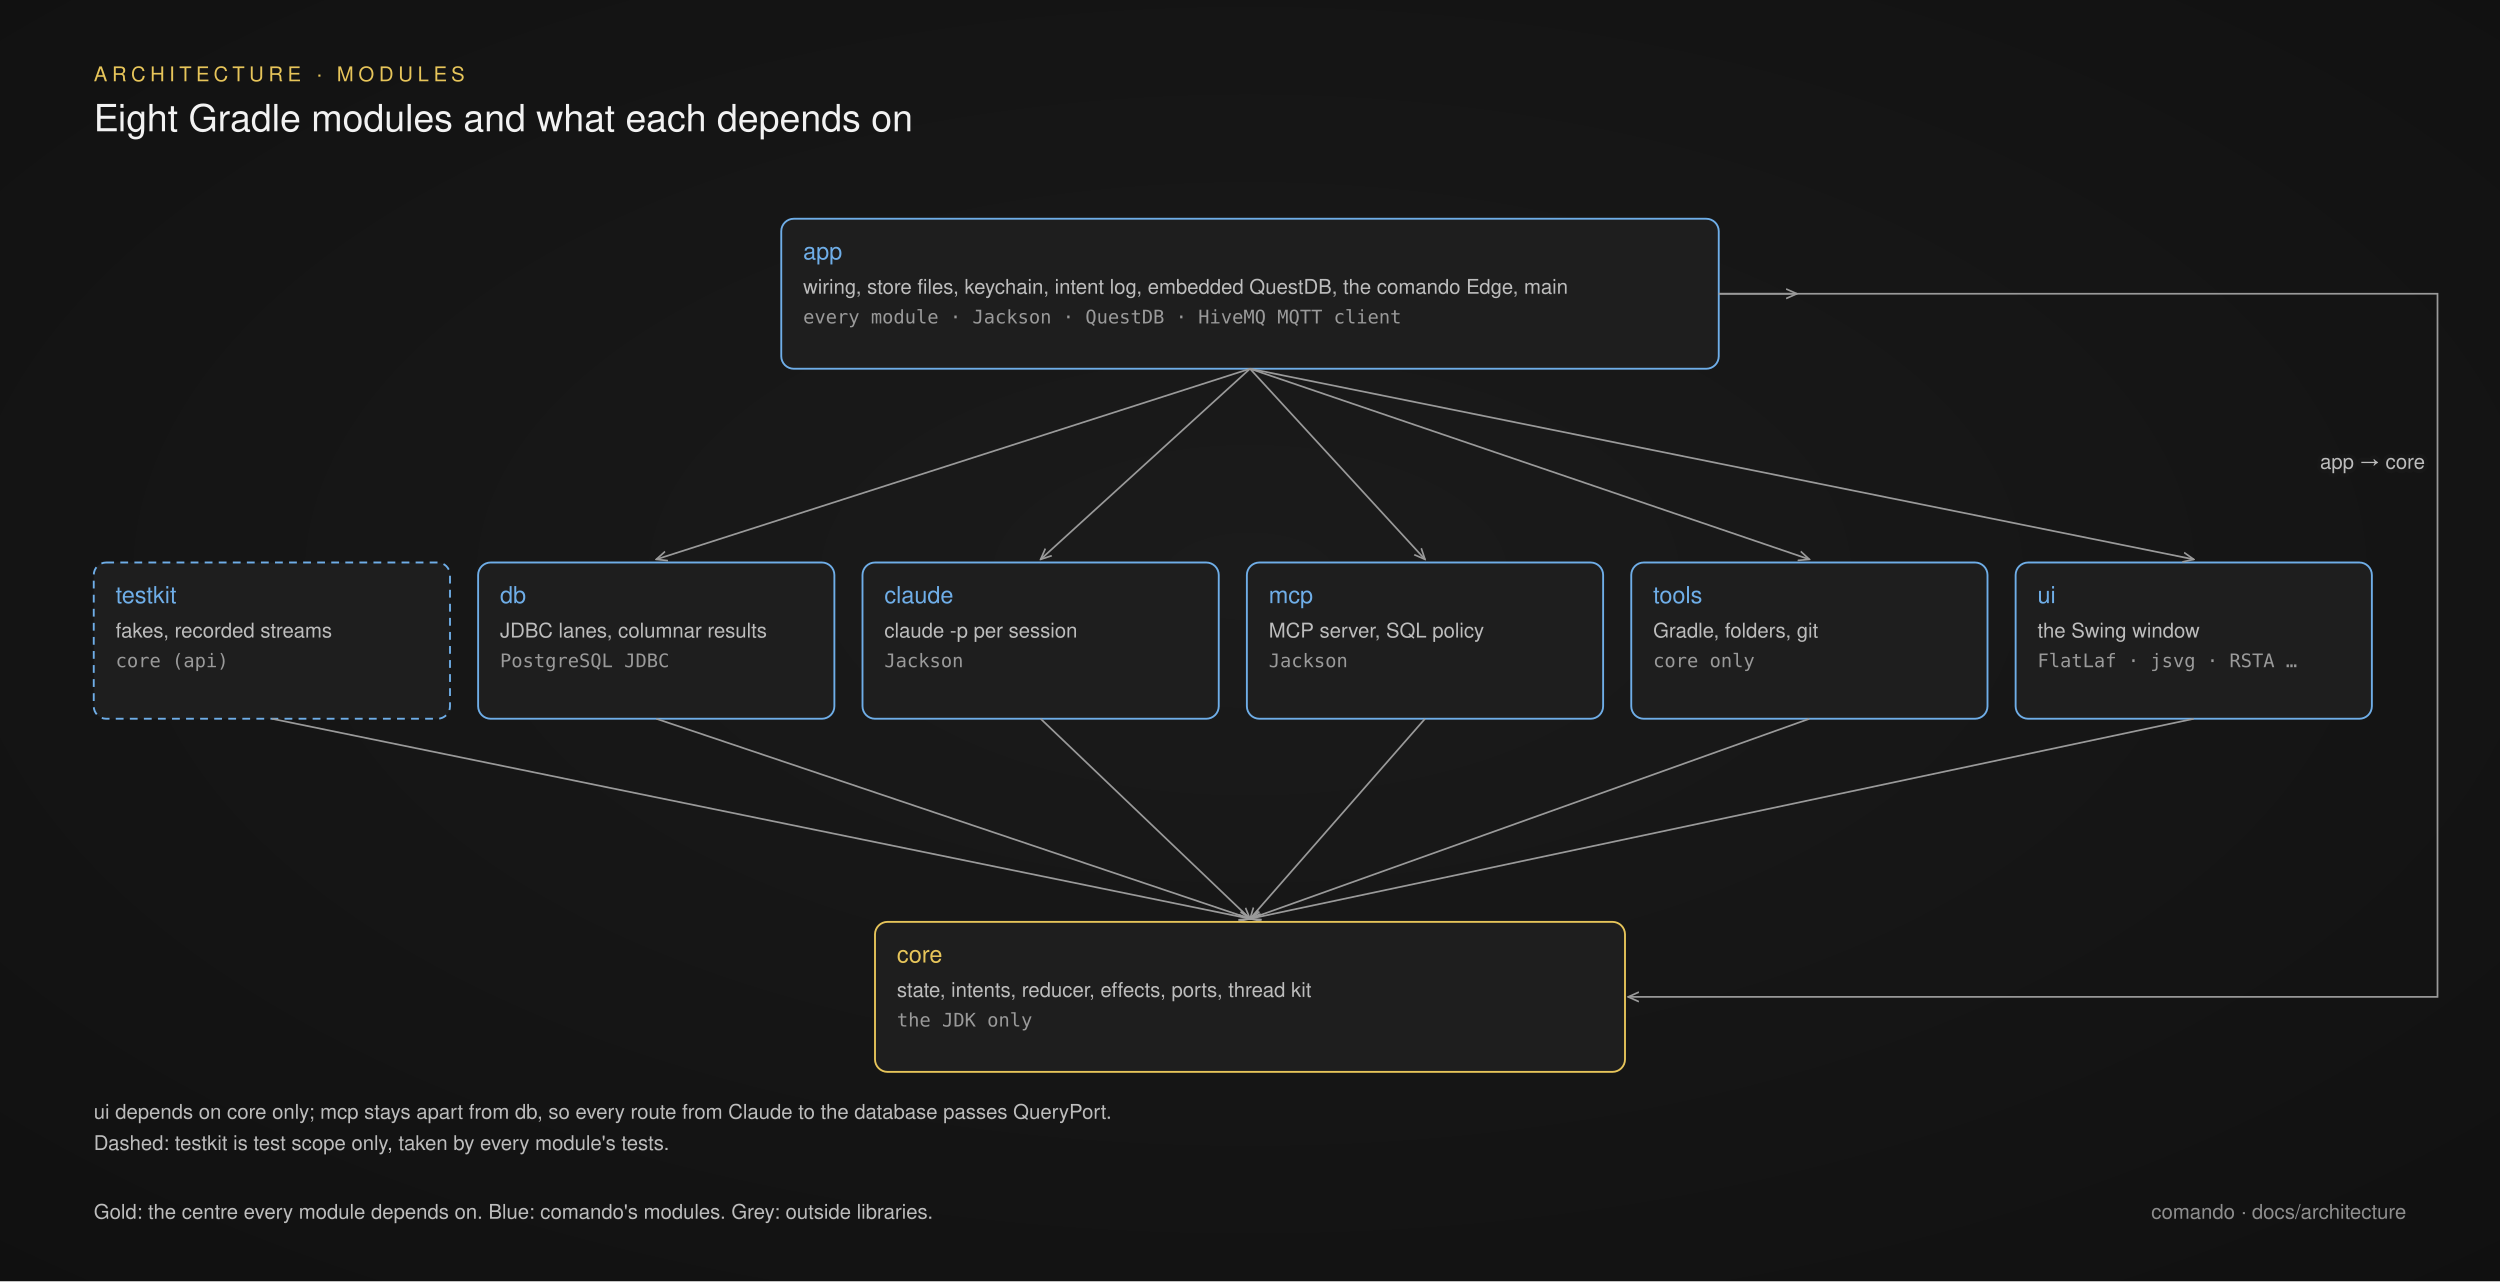
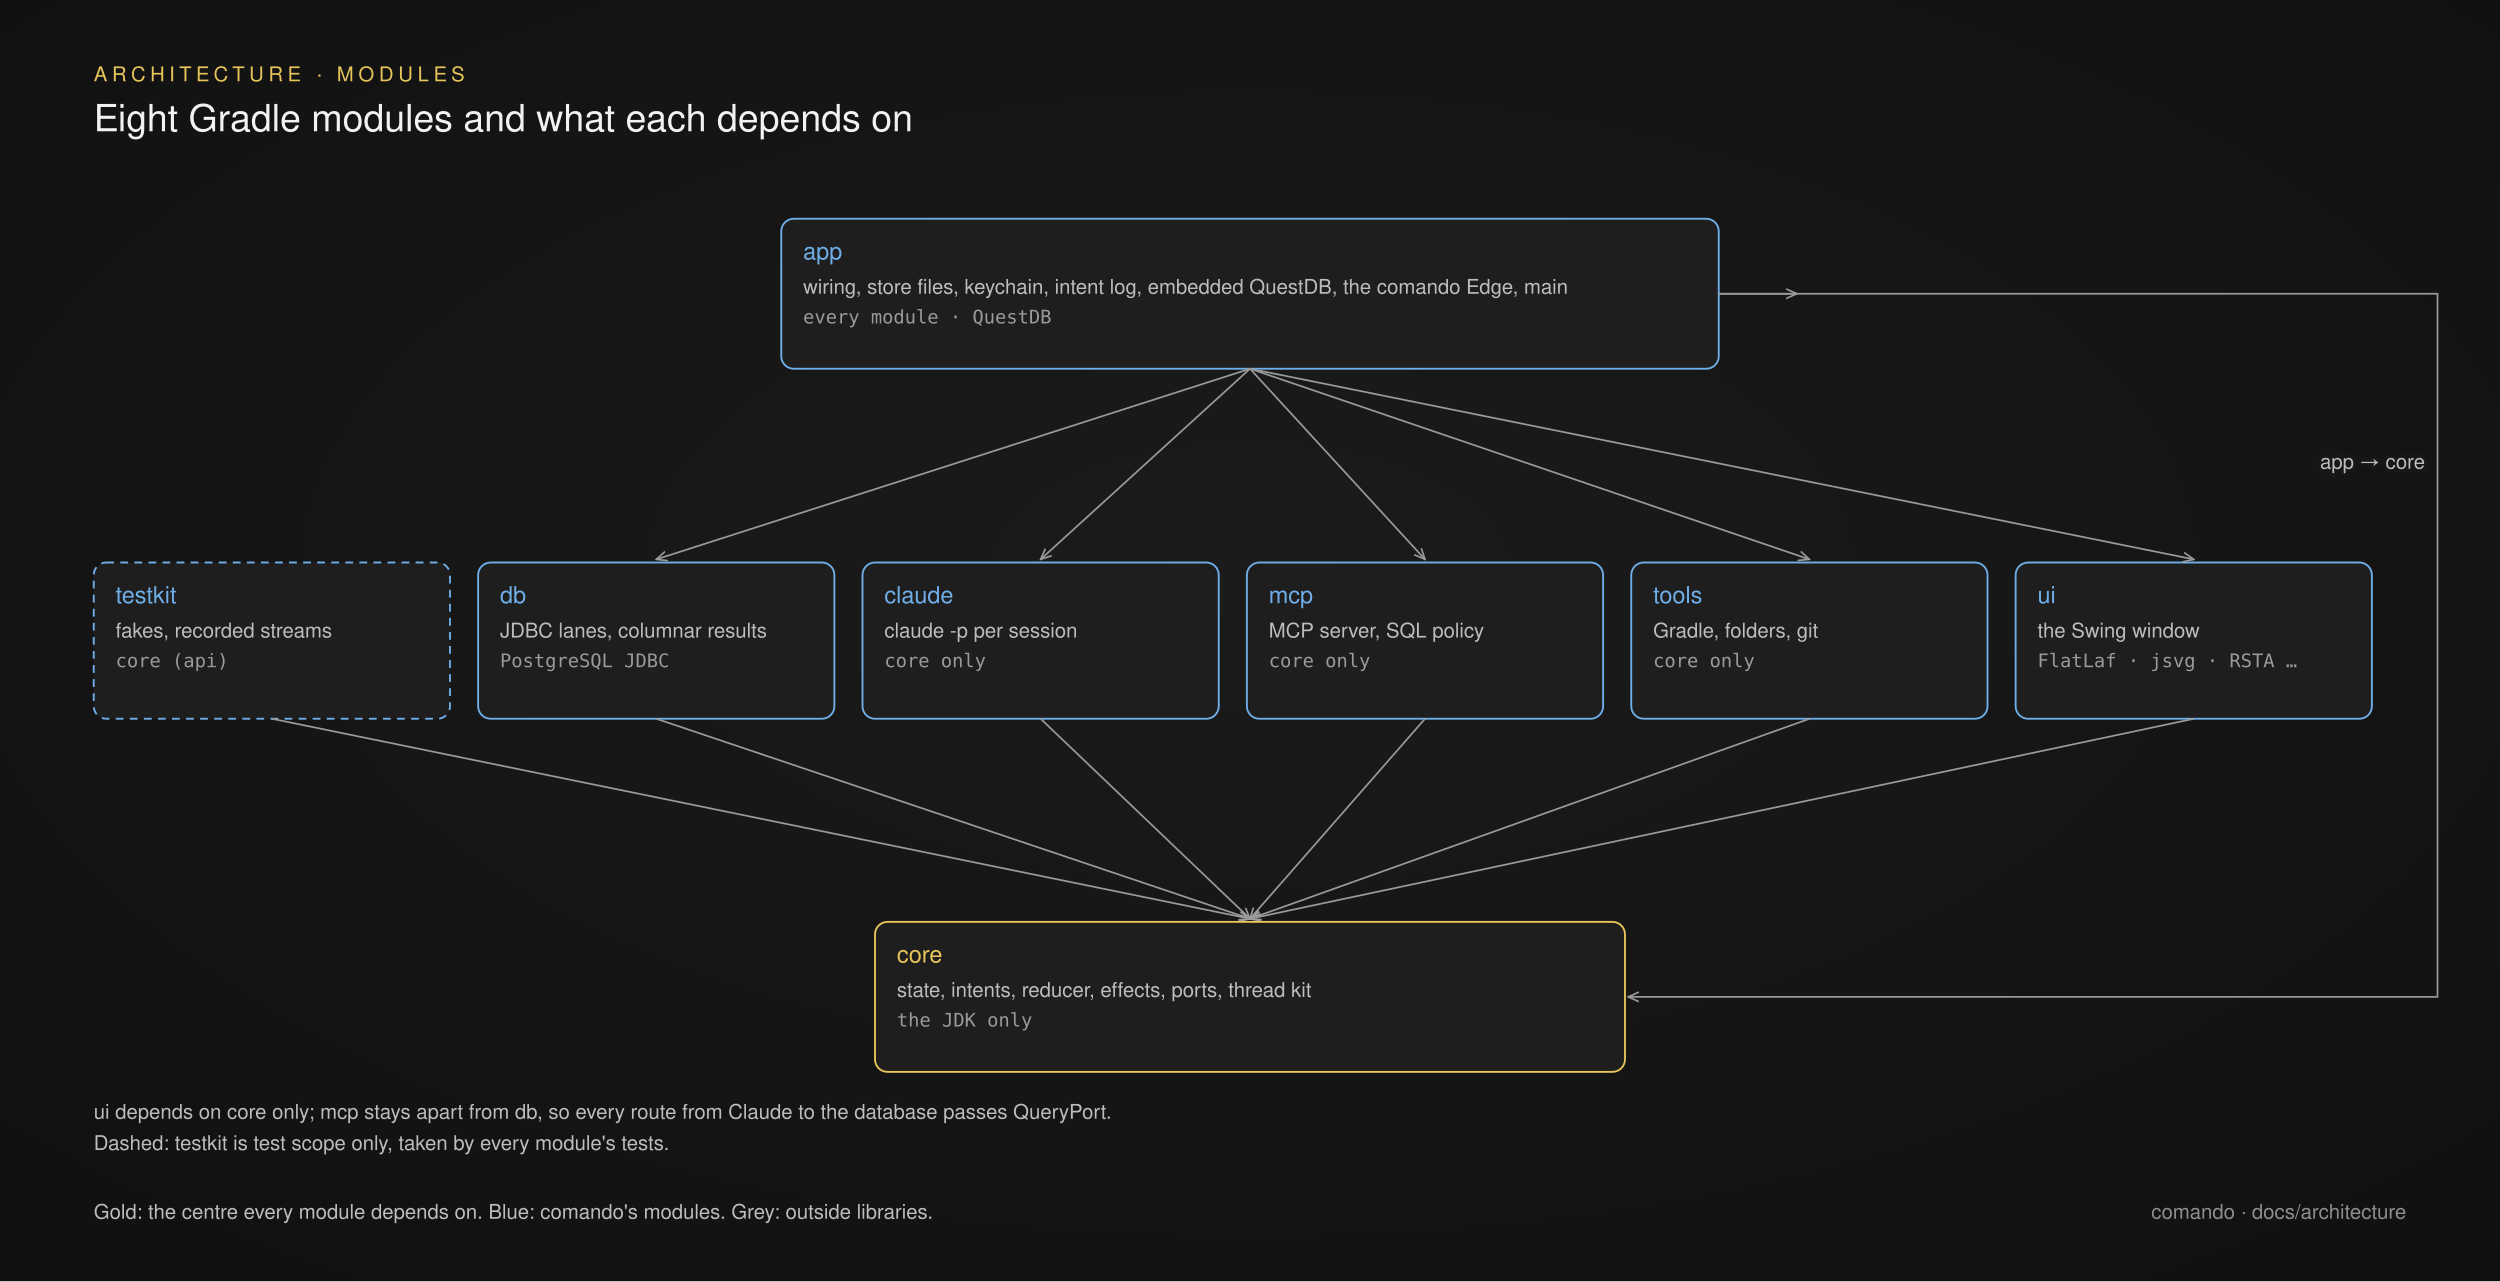
<svg xmlns="http://www.w3.org/2000/svg" width="1600" height="820" viewBox="0 0 1600 820" font-family="Helvetica Neue, Helvetica, Arial, sans-serif">
  <defs>
    <radialGradient id="bg" cx="50%" cy="45%" r="75%">
      <stop offset="0" stop-color="#1B1B1B" />
      <stop offset="1" stop-color="#101010" />
    </radialGradient>
    <marker id="a" viewBox="0 0 10 10" refX="9" refY="5" markerWidth="7" markerHeight="7" orient="auto">
      <path d="M0,1 L9,5 L0,9" fill="none" stroke="#9A9A9A" stroke-width="1.4" />
    </marker>
  </defs>
  <rect width="1600" height="820" fill="url(#bg)" />
  <text x="60" y="52" text-anchor="start" font-size="13" font-weight="500" fill="#E7C55A" letter-spacing="3">ARCHITECTURE · MODULES</text>
  <text x="60" y="84" text-anchor="start" font-size="24" font-weight="300" fill="#F2F2F2">Eight Gradle modules and what each depends on</text>
  <rect x="500" y="140" width="600" height="96" rx="8" fill="#1E1E1E" stroke="#6FAEE8" stroke-width="1.2" />
  <text x="514" y="166" text-anchor="start" font-size="15" font-weight="400" fill="#6FAEE8">app</text>
  <text x="514" y="188" text-anchor="start" font-size="13" font-weight="300" fill="#BDBDBD">wiring, store files, keychain, intent log, embedded QuestDB, the comando Edge, main</text>
-   <text x="514" y="207" text-anchor="start" font-size="12" font-weight="300" fill="#9A9A9A" font-family="Menlo, monospace">every module · Jackson · QuestDB · HiveMQ MQTT client</text>
+   <text x="514" y="207" text-anchor="start" font-size="12" font-weight="300" fill="#9A9A9A" font-family="Menlo, monospace">every module · QuestDB</text>
  <rect x="60" y="360" width="228" height="100" rx="8" fill="#1E1E1E" stroke="#6FAEE8" stroke-width="1.2" stroke-dasharray="5 4" />
  <text x="74" y="386" text-anchor="start" font-size="15" font-weight="400" fill="#6FAEE8">testkit</text>
  <text x="74" y="408" text-anchor="start" font-size="13" font-weight="300" fill="#BDBDBD">fakes, recorded streams</text>
  <text x="74" y="427" text-anchor="start" font-size="12" font-weight="300" fill="#9A9A9A" font-family="Menlo, monospace">core (api)</text>
  <line x1="174.0" y1="460" x2="800" y2="588" stroke="#9A9A9A" stroke-width="1.1" marker-end="url(#a)" />
  <rect x="306" y="360" width="228" height="100" rx="8" fill="#1E1E1E" stroke="#6FAEE8" stroke-width="1.2" />
  <text x="320" y="386" text-anchor="start" font-size="15" font-weight="400" fill="#6FAEE8">db</text>
  <text x="320" y="408" text-anchor="start" font-size="13" font-weight="300" fill="#BDBDBD">JDBC lanes, columnar results</text>
  <text x="320" y="427" text-anchor="start" font-size="12" font-weight="300" fill="#9A9A9A" font-family="Menlo, monospace">PostgreSQL JDBC</text>
  <line x1="800" y1="236" x2="420.0" y2="358" stroke="#9A9A9A" stroke-width="1.1" marker-end="url(#a)" />
  <line x1="420.0" y1="460" x2="800" y2="588" stroke="#9A9A9A" stroke-width="1.1" marker-end="url(#a)" />
  <rect x="552" y="360" width="228" height="100" rx="8" fill="#1E1E1E" stroke="#6FAEE8" stroke-width="1.2" />
  <text x="566" y="386" text-anchor="start" font-size="15" font-weight="400" fill="#6FAEE8">claude</text>
  <text x="566" y="408" text-anchor="start" font-size="13" font-weight="300" fill="#BDBDBD">claude -p per session</text>
-   <text x="566" y="427" text-anchor="start" font-size="12" font-weight="300" fill="#9A9A9A" font-family="Menlo, monospace">Jackson</text>
+   <text x="566" y="427" text-anchor="start" font-size="12" font-weight="300" fill="#9A9A9A" font-family="Menlo, monospace">core only</text>
  <line x1="800" y1="236" x2="666.0" y2="358" stroke="#9A9A9A" stroke-width="1.1" marker-end="url(#a)" />
  <line x1="666.0" y1="460" x2="800" y2="588" stroke="#9A9A9A" stroke-width="1.1" marker-end="url(#a)" />
  <rect x="798" y="360" width="228" height="100" rx="8" fill="#1E1E1E" stroke="#6FAEE8" stroke-width="1.2" />
  <text x="812" y="386" text-anchor="start" font-size="15" font-weight="400" fill="#6FAEE8">mcp</text>
  <text x="812" y="408" text-anchor="start" font-size="13" font-weight="300" fill="#BDBDBD">MCP server, SQL policy</text>
-   <text x="812" y="427" text-anchor="start" font-size="12" font-weight="300" fill="#9A9A9A" font-family="Menlo, monospace">Jackson</text>
+   <text x="812" y="427" text-anchor="start" font-size="12" font-weight="300" fill="#9A9A9A" font-family="Menlo, monospace">core only</text>
  <line x1="800" y1="236" x2="912.0" y2="358" stroke="#9A9A9A" stroke-width="1.1" marker-end="url(#a)" />
  <line x1="912.0" y1="460" x2="800" y2="588" stroke="#9A9A9A" stroke-width="1.1" marker-end="url(#a)" />
  <rect x="1044" y="360" width="228" height="100" rx="8" fill="#1E1E1E" stroke="#6FAEE8" stroke-width="1.2" />
  <text x="1058" y="386" text-anchor="start" font-size="15" font-weight="400" fill="#6FAEE8">tools</text>
  <text x="1058" y="408" text-anchor="start" font-size="13" font-weight="300" fill="#BDBDBD">Gradle, folders, git</text>
  <text x="1058" y="427" text-anchor="start" font-size="12" font-weight="300" fill="#9A9A9A" font-family="Menlo, monospace">core only</text>
  <line x1="800" y1="236" x2="1158.0" y2="358" stroke="#9A9A9A" stroke-width="1.1" marker-end="url(#a)" />
  <line x1="1158.0" y1="460" x2="800" y2="588" stroke="#9A9A9A" stroke-width="1.1" marker-end="url(#a)" />
  <rect x="1290" y="360" width="228" height="100" rx="8" fill="#1E1E1E" stroke="#6FAEE8" stroke-width="1.2" />
  <text x="1304" y="386" text-anchor="start" font-size="15" font-weight="400" fill="#6FAEE8">ui</text>
  <text x="1304" y="408" text-anchor="start" font-size="13" font-weight="300" fill="#BDBDBD">the Swing window</text>
  <text x="1304" y="427" text-anchor="start" font-size="12" font-weight="300" fill="#9A9A9A" font-family="Menlo, monospace">FlatLaf · jsvg · RSTA …</text>
  <line x1="800" y1="236" x2="1404.0" y2="358" stroke="#9A9A9A" stroke-width="1.1" marker-end="url(#a)" />
  <line x1="1404.0" y1="460" x2="800" y2="588" stroke="#9A9A9A" stroke-width="1.1" marker-end="url(#a)" />
  <rect x="560" y="590" width="480" height="96" rx="8" fill="#1E1E1E" stroke="#E7C55A" stroke-width="1.2" />
  <text x="574" y="616" text-anchor="start" font-size="15" font-weight="400" fill="#E7C55A">core</text>
  <text x="574" y="638" text-anchor="start" font-size="13" font-weight="300" fill="#BDBDBD">state, intents, reducer, effects, ports, thread kit</text>
  <text x="574" y="657" text-anchor="start" font-size="12" font-weight="300" fill="#9A9A9A" font-family="Menlo, monospace">the JDK only</text>
  <line x1="1100" y1="188" x2="1150" y2="188" stroke="#9A9A9A" stroke-width="1.1" marker-end="url(#a)" />
  <path d="M1100,188 H1560 V638 H1042" fill="none" stroke="#9A9A9A" stroke-width="1.1" marker-end="url(#a)" />
  <text x="1552" y="300" text-anchor="end" font-size="13" font-weight="300" fill="#BDBDBD" stroke="#171717" stroke-width="5" paint-order="stroke" stroke-linejoin="round">app → core</text>
  <text x="60" y="716" text-anchor="start" font-size="13" font-weight="300" fill="#BDBDBD">ui depends on core only; mcp stays apart from db, so every route from Claude to the database passes QueryPort.</text>
  <text x="60" y="736" text-anchor="start" font-size="13" font-weight="300" fill="#BDBDBD">Dashed: testkit is test scope only, taken by every module's tests.</text>
  <text x="60" y="780" text-anchor="start" font-size="13" font-weight="300" fill="#BDBDBD">Gold: the centre every module depends on. Blue: comando's modules. Grey: outside libraries.</text>
  <text x="1540" y="780" text-anchor="end" font-size="13" font-weight="300" fill="#8E8E8E">comando · docs/architecture</text>
</svg>
